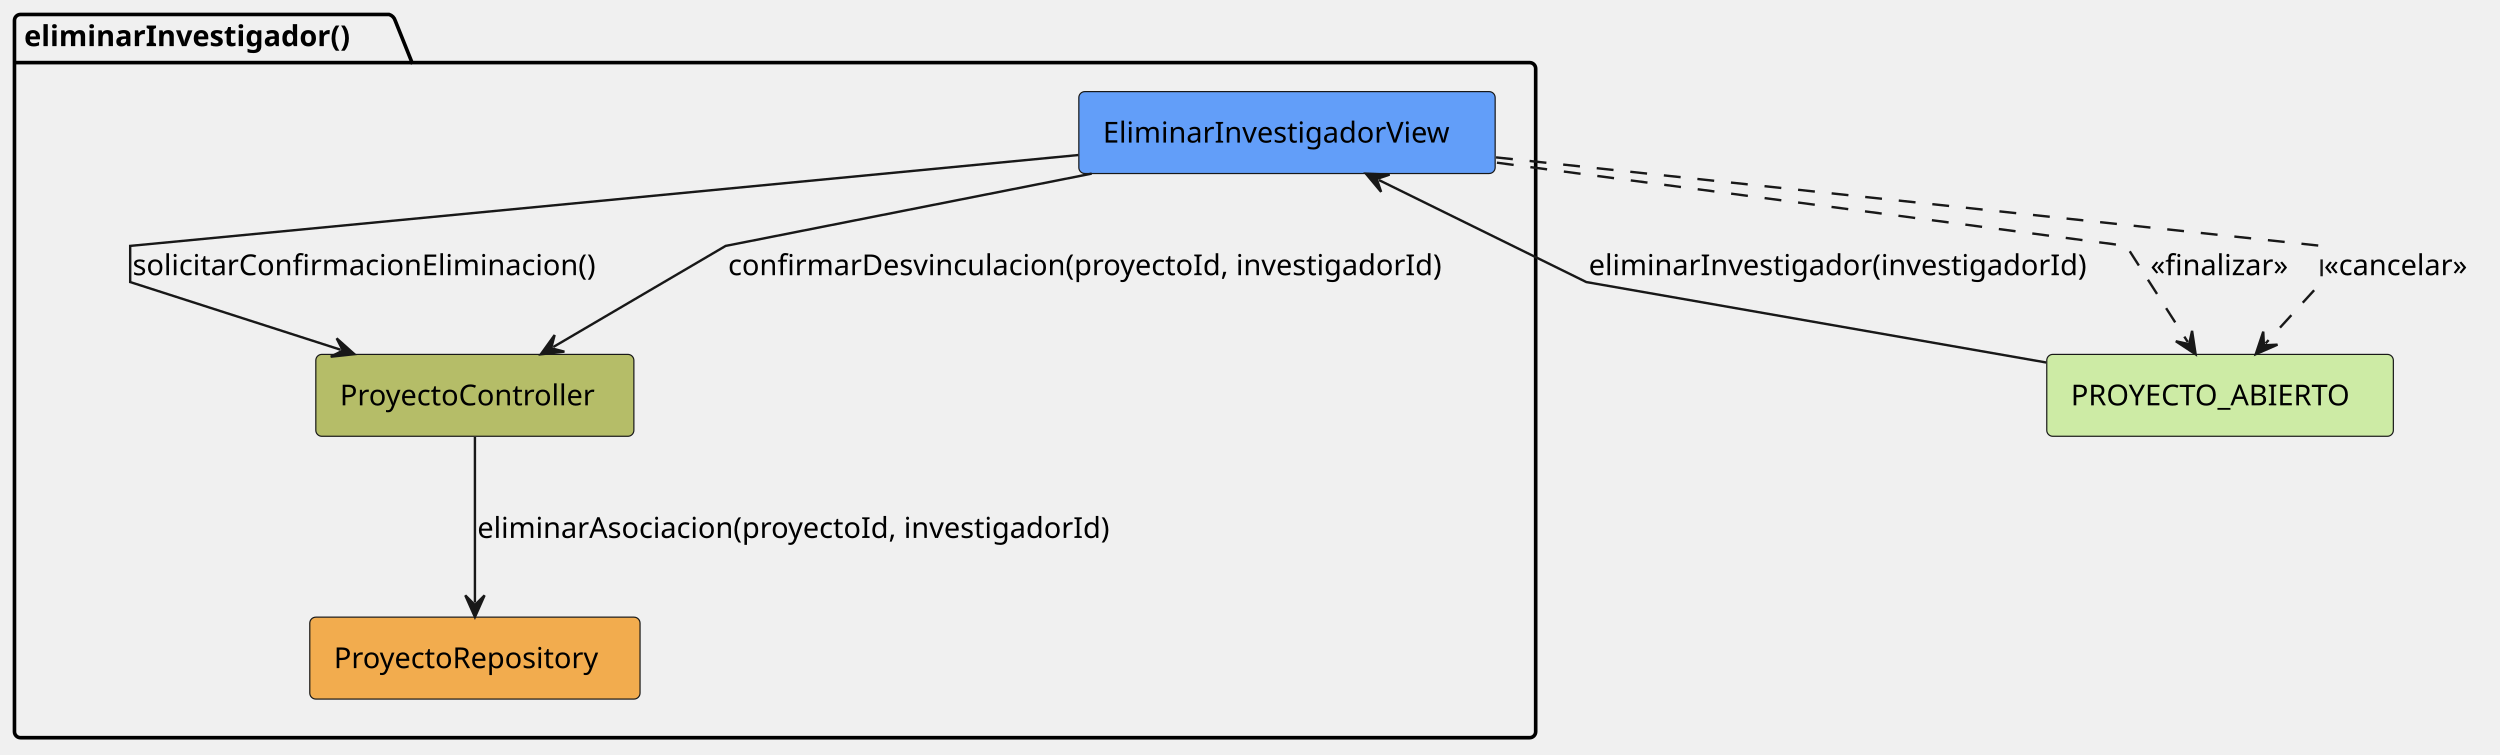
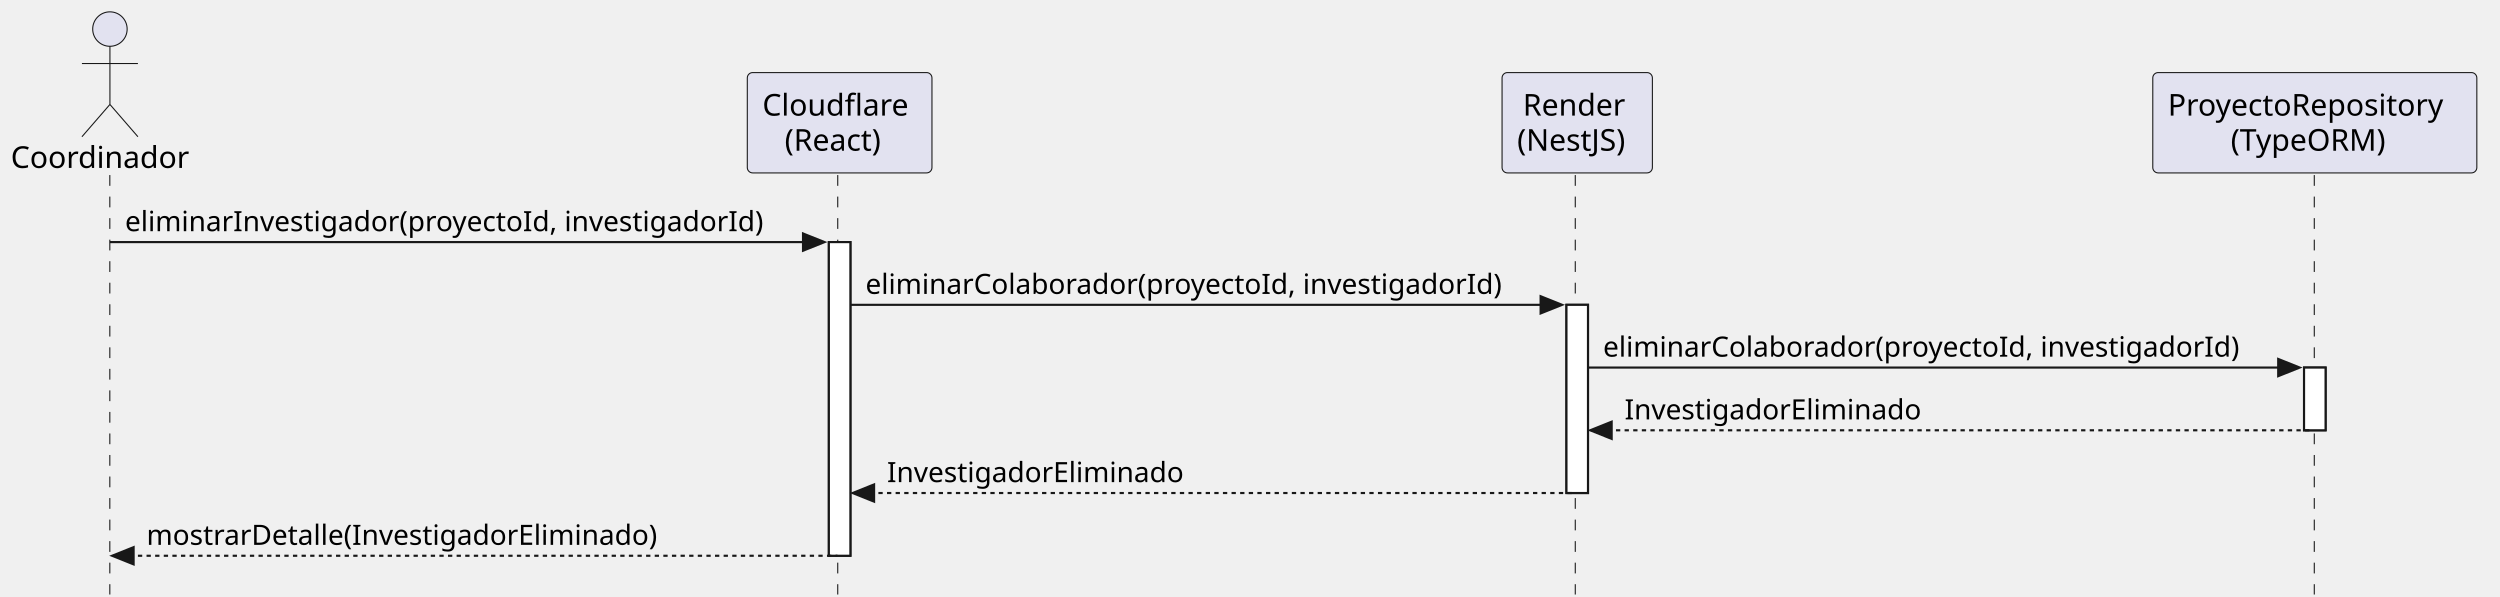
- <svg xmlns="http://www.w3.org/2000/svg" contentStyleType="text/css" data-diagram-type="DESCRIPTION" height="313px" preserveAspectRatio="none" style="width:1037px;height:313px;background:#FFFFFF;" version="1.1" viewBox="0 0 1037 313" width="1037px" zoomAndPan="magnify">
+ <svg xmlns="http://www.w3.org/2000/svg" contentStyleType="text/css" data-diagram-type="SEQUENCE" height="277px" preserveAspectRatio="none" style="width:1161px;height:277px;background:#FFFFFF;" version="1.1" viewBox="0 0 1161 277" width="1161px" zoomAndPan="magnify">
  <defs />
  <g>
-     <g class="cluster" data-qualified-name="eliminarInvestigador" data-source-line="9" id="ent0003">
-       <path d="M8.5,6 L161.41,6 A3.75,3.75 0 0 1 163.91,8.5 L170.91,25.969 L634.5,25.969 A2.5,2.5 0 0 1 637,28.469 L637,303.5 A2.5,2.5 0 0 1 634.5,306 L8.5,306 A2.5,2.5 0 0 1 6,303.5 L6,8.5 A2.5,2.5 0 0 1 8.5,6" fill="none" style="stroke:#000000;stroke-width:1.5;" />
-       <line style="stroke:#000000;stroke-width:1.5;" x1="6" x2="170.91" y1="25.969" y2="25.969" />
-       <text fill="#000000" font-family="sans-serif" font-size="12" font-weight="bold" lengthAdjust="spacing" textLength="151.91" x="10" y="19.139">eliminarInvestigador()</text>
+     <g>
+       <rect fill="#FFFFFF" height="145.664" style="stroke:#181818;stroke-width:1;" width="10" x="384.925" y="112.43" />
    </g>
-     <g class="entity" data-qualified-name="eliminarInvestigador.EliminarInvestigadorView" data-source-line="10" id="ent0004">
-       <rect fill="#629EF9" height="33.969" rx="2.5" ry="2.5" style="stroke:#181818;stroke-width:0.5;" width="172.69" x="447.5" y="38" />
-       <text fill="#000000" font-family="sans-serif" font-size="12" lengthAdjust="spacing" textLength="152.69" x="457.5" y="59.139">EliminarInvestigadorView</text>
+     <g>
+       <rect fill="#FFFFFF" height="87.398" style="stroke:#181818;stroke-width:1;" width="10" x="727.461" y="141.562" />
    </g>
-     <g class="entity" data-qualified-name="eliminarInvestigador.ProyectoController" data-source-line="11" id="ent0005">
-       <rect fill="#B5BD68" height="33.969" rx="2.5" ry="2.5" style="stroke:#181818;stroke-width:0.5;" width="131.932" x="131" y="147" />
-       <text fill="#000000" font-family="sans-serif" font-size="12" lengthAdjust="spacing" textLength="111.932" x="141" y="168.139">ProyectoController</text>
+     <g>
+       <rect fill="#FFFFFF" height="29.133" style="stroke:#181818;stroke-width:1;" width="10" x="1069.997" y="170.695" />
    </g>
-     <g class="entity" data-qualified-name="eliminarInvestigador.ProyectoRepository" data-source-line="12" id="ent0006">
-       <rect fill="#F2AC4E" height="33.969" rx="2.5" ry="2.5" style="stroke:#181818;stroke-width:0.5;" width="136.988" x="128.5" y="256" />
-       <text fill="#000000" font-family="sans-serif" font-size="12" lengthAdjust="spacing" textLength="116.988" x="138.5" y="277.139">ProyectoRepository</text>
+     <g class="participant-lifeline" data-entity-uid="part1" data-qualified-name="Coordinador" data-source-line="5" id="part1-lifeline">
+       <g>
+         <rect fill="#000000" fill-opacity="0" height="194.797" width="8" x="47.049" y="81.297" />
+         <line style="stroke:#181818;stroke-width:0.5;stroke-dasharray:5,5;" x1="51" x2="51" y1="81.297" y2="276.094" />
+       </g>
    </g>
-     <g class="entity" data-qualified-name="ProyectoAbierto" data-source-line="7" id="ent0002">
-       <rect fill="#CDEBA5" height="33.969" rx="2.5" ry="2.5" style="stroke:#181818;stroke-width:0.5;" width="143.762" x="849" y="147" />
-       <text fill="#000000" font-family="sans-serif" font-size="12" lengthAdjust="spacing" textLength="123.762" x="859" y="168.139">PROYECTO_ABIERTO</text>
+     <g class="participant-lifeline" data-entity-uid="part2" data-qualified-name="View" data-source-line="6" id="part2-lifeline">
+       <g>
+         <rect fill="#000000" fill-opacity="0" height="194.797" width="8" x="385.925" y="81.297" />
+         <line style="stroke:#181818;stroke-width:0.5;stroke-dasharray:5,5;" x1="389.046" x2="389.046" y1="81.297" y2="276.094" />
+       </g>
    </g>
-     <g class="link" data-entity-1="ent0002" data-entity-2="ent0004" data-link-type="dependency" data-source-line="15" id="lnk7">
-       <path d="M848.79,150.37 C770.93,136.75 658,117 658,117 C658,117 608.704,92.748 571.964,74.678" fill="none" id="ProyectoAbierto-to-EliminarInvestigadorView" style="stroke:#181818;stroke-width:1;" />
-       <polygon fill="#181818" points="566.58,72.03,572.891,79.591,571.067,74.237,576.421,72.413,566.58,72.03" style="stroke:#181818;stroke-width:1;" />
-       <text fill="#000000" font-family="sans-serif" font-size="12" lengthAdjust="spacing" textLength="218.848" x="659" y="114.139">eliminarInvestigador(investigadorId)</text>
+     <g class="participant-lifeline" data-entity-uid="part3" data-qualified-name="Controller" data-source-line="7" id="part3-lifeline">
+       <g>
+         <rect fill="#000000" fill-opacity="0" height="194.797" width="8" x="728.461" y="81.297" />
+         <line style="stroke:#181818;stroke-width:0.5;stroke-dasharray:5,5;" x1="731.557" x2="731.557" y1="81.297" y2="276.094" />
+       </g>
    </g>
-     <g class="link" data-entity-1="ent0004" data-entity-2="ent0002" data-link-type="dependency" data-source-line="22" id="lnk11">
-       <path d="M620.92,67.49 C723.99,81.11 882,102 882,102 C882,102 895.969,123.844 907.519,141.915" fill="none" id="EliminarInvestigadorView-to-ProyectoAbierto" style="stroke:#181818;stroke-width:1;stroke-dasharray:7,7;" />
-       <polygon fill="#181818" points="910.75,146.97,909.273,137.232,908.057,142.757,902.533,141.541,910.75,146.97" style="stroke:#181818;stroke-width:1;" />
-       <text fill="#000000" font-family="sans-serif" font-size="12" lengthAdjust="spacing" textLength="62.455" x="892" y="114.139">«finalizar»</text>
+     <g class="participant-lifeline" data-entity-uid="part4" data-qualified-name="Repo" data-source-line="8" id="part4-lifeline">
+       <g>
+         <rect fill="#000000" fill-opacity="0" height="194.797" width="8" x="1070.997" y="81.297" />
+         <line style="stroke:#181818;stroke-width:0.5;stroke-dasharray:5,5;" x1="1074.754" x2="1074.754" y1="81.297" y2="276.094" />
+       </g>
    </g>
-     <g class="link" data-entity-1="ent0004" data-entity-2="ent0002" data-link-type="dependency" data-source-line="23" id="lnk12">
-       <path d="M620.56,65.28 C745.87,78.72 963,102 963,102 C963,102 963,117 963,117 C963,117 951.846,129.22 939.736,142.48" fill="none" id="EliminarInvestigadorView-to-ProyectoAbierto-1" style="stroke:#181818;stroke-width:1;stroke-dasharray:7,7;" />
-       <polygon fill="#181818" points="935.69,146.91,944.713,142.962,939.062,143.218,938.806,137.567,935.69,146.91" style="stroke:#181818;stroke-width:1;" />
-       <text fill="#000000" font-family="sans-serif" font-size="12" lengthAdjust="spacing" textLength="65.842" x="964" y="114.139">«cancelar»</text>
+     <g class="participant participant-head" data-entity-uid="part1" data-qualified-name="Coordinador" data-source-line="5" id="part1-head">
+       <text fill="#000000" font-family="sans-serif" font-size="14" lengthAdjust="spacing" textLength="86.099" x="5" y="77.995">Coordinador</text>
+       <ellipse cx="51.049" cy="13.5" fill="#E2E2F0" rx="8" ry="8" style="stroke:#181818;stroke-width:0.5;" />
+       <path d="M51.049,21.5 L51.049,48.5 M38.049,29.5 L64.049,29.5 M51.049,48.5 L38.049,63.5 M51.049,48.5 L64.049,63.5" fill="none" style="stroke:#181818;stroke-width:0.5;" />
    </g>
-     <g class="link" data-entity-1="ent0004" data-entity-2="ent0005" data-link-type="dependency" data-source-line="17" id="lnk8">
-       <path d="M447.35,64.3 C309.09,77.55 54,102 54,102 C54,102 54,117 54,117 C54,117 100.038,131.813 141.278,145.073" fill="none" id="EliminarInvestigadorView-to-ProyectoController" style="stroke:#181818;stroke-width:1;" />
-       <polygon fill="#181818" points="146.99,146.91,139.646,140.347,142.23,145.38,137.198,147.963,146.99,146.91" style="stroke:#181818;stroke-width:1;" />
-       <text fill="#000000" font-family="sans-serif" font-size="12" lengthAdjust="spacing" textLength="205.4" x="55" y="114.139">solicitarConfirmacionEliminacion()</text>
+     <g class="participant participant-head" data-entity-uid="part2" data-qualified-name="View" data-source-line="6" id="part2-head">
+       <rect fill="#E2E2F0" height="46.594" rx="2.5" ry="2.5" style="stroke:#181818;stroke-width:0.5;" width="85.757" x="347.046" y="33.703" />
+       <text fill="#000000" font-family="sans-serif" font-size="14" lengthAdjust="spacing" textLength="71.757" x="354.046" y="53.698">Cloudflare</text>
+       <text fill="#000000" font-family="sans-serif" font-size="14" lengthAdjust="spacing" textLength="51.03" x="364.41" y="69.995">(React)</text>
    </g>
-     <g class="link" data-entity-1="ent0004" data-entity-2="ent0005" data-link-type="dependency" data-source-line="19" id="lnk9">
-       <path d="M452.83,72.02 C385.59,85.3 301,102 301,102 C301,102 260.316,125.865 229.496,143.935" fill="none" id="EliminarInvestigadorView-to-ProyectoController-1" style="stroke:#181818;stroke-width:1;" />
-       <polygon fill="#181818" points="224.32,146.97,234.107,145.869,228.633,144.441,230.061,138.967,224.32,146.97" style="stroke:#181818;stroke-width:1;" />
-       <text fill="#000000" font-family="sans-serif" font-size="12" lengthAdjust="spacing" textLength="315.603" x="302" y="114.139">confirmarDesvinculacion(proyectoId, investigadorId)</text>
+     <g class="participant participant-head" data-entity-uid="part3" data-qualified-name="Controller" data-source-line="7" id="part3-head">
+       <rect fill="#E2E2F0" height="46.594" rx="2.5" ry="2.5" style="stroke:#181818;stroke-width:0.5;" width="69.809" x="697.557" y="33.703" />
+       <text fill="#000000" font-family="sans-serif" font-size="14" lengthAdjust="spacing" textLength="50.47" x="707.226" y="53.698">Render</text>
+       <text fill="#000000" font-family="sans-serif" font-size="14" lengthAdjust="spacing" textLength="55.809" x="704.557" y="69.995">(NestJS)</text>
    </g>
-     <g class="link" data-entity-1="ent0005" data-entity-2="ent0006" data-link-type="dependency" data-source-line="20" id="lnk10">
-       <path d="M197,181.25 C197,201.48 197,229.81 197,249.95" fill="none" id="ProyectoController-to-ProyectoRepository" style="stroke:#181818;stroke-width:1;" />
-       <polygon fill="#181818" points="197,255.95,201,246.95,197,250.95,193,246.95,197,255.95" style="stroke:#181818;stroke-width:1;" />
-       <text fill="#000000" font-family="sans-serif" font-size="12" lengthAdjust="spacing" textLength="279.838" x="198" y="223.139">eliminarAsociacion(proyectoId, investigadorId)</text>
+     <g class="participant participant-head" data-entity-uid="part4" data-qualified-name="Repo" data-source-line="8" id="part4-head">
+       <rect fill="#E2E2F0" height="46.594" rx="2.5" ry="2.5" style="stroke:#181818;stroke-width:0.5;" width="150.486" x="999.754" y="33.703" />
+       <text fill="#000000" font-family="sans-serif" font-size="14" lengthAdjust="spacing" textLength="136.486" x="1006.754" y="53.698">ProyectoRepository</text>
+       <text fill="#000000" font-family="sans-serif" font-size="14" lengthAdjust="spacing" textLength="78.087" x="1035.954" y="69.995">(TypeORM)</text>
+     </g>
+     <g>
+       <rect fill="#FFFFFF" height="145.664" style="stroke:#181818;stroke-width:1;" width="10" x="384.925" y="112.43" />
+     </g>
+     <g>
+       <rect fill="#FFFFFF" height="87.398" style="stroke:#181818;stroke-width:1;" width="10" x="727.461" y="141.562" />
+     </g>
+     <g>
+       <rect fill="#FFFFFF" height="29.133" style="stroke:#181818;stroke-width:1;" width="10" x="1069.997" y="170.695" />
+     </g>
+     <g class="message" data-entity-1="part1" data-entity-2="part2" data-source-line="10" id="msg1">
+       <polygon fill="#181818" points="372.925,108.43,382.925,112.43,372.925,116.43" style="stroke:#181818;stroke-width:1;stroke-linejoin:miter;stroke-miterlimit:10;" />
+       <line style="stroke:#181818;stroke-width:1;" x1="51.049" x2="378.925" y1="112.43" y2="112.43" />
+       <text fill="#000000" font-family="sans-serif" font-size="13" lengthAdjust="spacing" textLength="314.875" x="58.049" y="107.364">eliminarInvestigador(proyectoId, investigadorId)</text>
+     </g>
+     <g class="message" data-entity-1="part2" data-entity-2="part3" data-source-line="13" id="msg2">
+       <polygon fill="#181818" points="715.461,137.562,725.461,141.562,715.461,145.562" style="stroke:#181818;stroke-width:1;stroke-linejoin:miter;stroke-miterlimit:10;" />
+       <line style="stroke:#181818;stroke-width:1;" x1="394.925" x2="721.461" y1="141.562" y2="141.562" />
+       <text fill="#000000" font-family="sans-serif" font-size="13" lengthAdjust="spacing" textLength="313.536" x="401.925" y="136.497">eliminarColaborador(proyectoId, investigadorId)</text>
+     </g>
+     <g class="message" data-entity-1="part3" data-entity-2="part4" data-source-line="16" id="msg3">
+       <polygon fill="#181818" points="1057.997,166.695,1067.997,170.695,1057.997,174.695" style="stroke:#181818;stroke-width:1;stroke-linejoin:miter;stroke-miterlimit:10;" />
+       <line style="stroke:#181818;stroke-width:1;" x1="737.461" x2="1063.997" y1="170.695" y2="170.695" />
+       <text fill="#000000" font-family="sans-serif" font-size="13" lengthAdjust="spacing" textLength="313.536" x="744.461" y="165.629">eliminarColaborador(proyectoId, investigadorId)</text>
+     </g>
+     <g class="message" data-entity-1="part4" data-entity-2="part3" data-source-line="19" id="msg4">
+       <polygon fill="#181818" points="748.461,195.828,738.461,199.828,748.461,203.828" style="stroke:#181818;stroke-width:1;stroke-linejoin:miter;stroke-miterlimit:10;" />
+       <line style="stroke:#181818;stroke-width:1;stroke-dasharray:2,2;" x1="742.461" x2="1073.997" y1="199.828" y2="199.828" />
+       <text fill="#000000" font-family="sans-serif" font-size="13" lengthAdjust="spacing" textLength="145.139" x="754.461" y="194.762">InvestigadorEliminado</text>
+     </g>
+     <g class="message" data-entity-1="part3" data-entity-2="part2" data-source-line="22" id="msg5">
+       <polygon fill="#181818" points="405.925,224.961,395.925,228.961,405.925,232.961" style="stroke:#181818;stroke-width:1;stroke-linejoin:miter;stroke-miterlimit:10;" />
+       <line style="stroke:#181818;stroke-width:1;stroke-dasharray:2,2;" x1="399.925" x2="731.461" y1="228.961" y2="228.961" />
+       <text fill="#000000" font-family="sans-serif" font-size="13" lengthAdjust="spacing" textLength="145.139" x="411.925" y="223.895">InvestigadorEliminado</text>
+     </g>
+     <g class="message" data-entity-1="part2" data-entity-2="part1" data-source-line="25" id="msg6">
+       <polygon fill="#181818" points="62.049,254.094,52.049,258.094,62.049,262.094" style="stroke:#181818;stroke-width:1;stroke-linejoin:miter;stroke-miterlimit:10;" />
+       <line style="stroke:#181818;stroke-width:1;stroke-dasharray:2,2;" x1="56.049" x2="388.925" y1="258.094" y2="258.094" />
+       <text fill="#000000" font-family="sans-serif" font-size="13" lengthAdjust="spacing" textLength="252.719" x="68.049" y="253.028">mostrarDetalle(InvestigadorEliminado)</text>
    </g>
  </g>
</svg>
